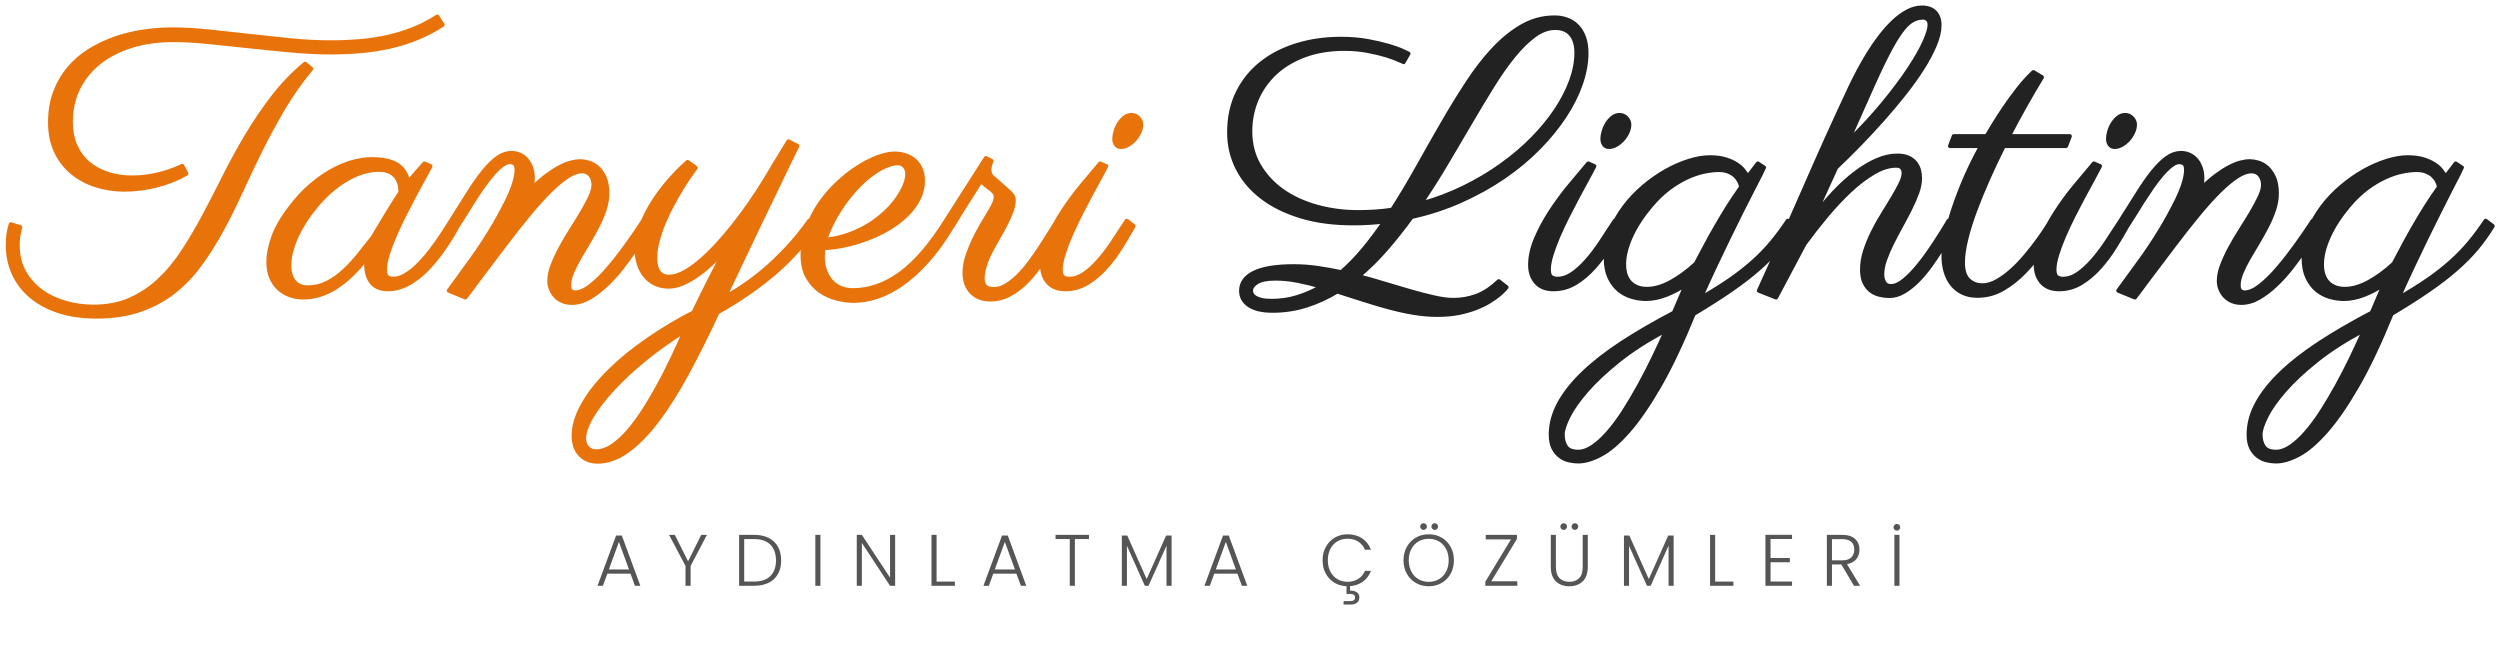
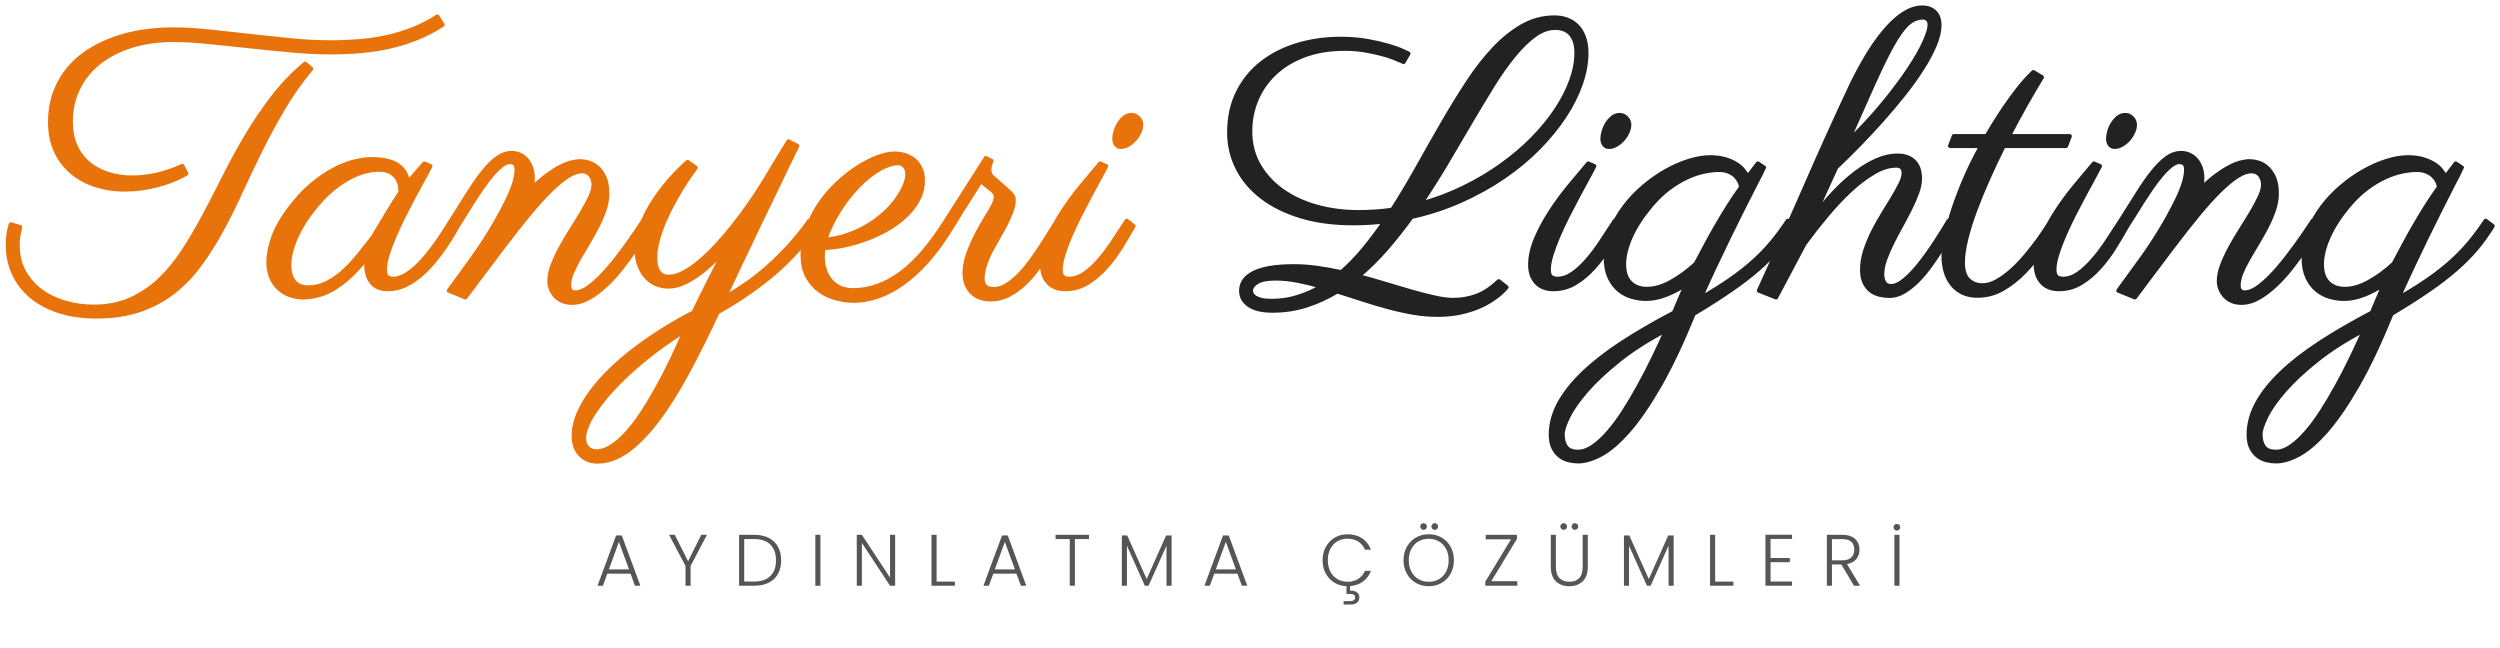
- <svg xmlns="http://www.w3.org/2000/svg" width="1956" height="507" viewBox="-4.0 -75.8 652.1 169.0">
+ <svg xmlns="http://www.w3.org/2000/svg" width="872" height="226" viewBox="-4.0 -75.8 652.1 169.0">
  <g stroke-width="1.1" stroke-linejoin="round">
    <path fill="#e8730a" stroke="#e8730a" d="M110.06-71.48L111.43-69.34Q108.25-67.29 104.81-65.89Q101.37-64.50 97.71-63.67Q94.04-62.84 90.19-62.50Q86.33-62.16 82.37-62.16L82.37-62.16Q77.39-62.16 71.88-62.67Q66.36-63.18 60.91-63.77Q55.47-64.36 50.39-64.87Q45.31-65.38 41.21-65.38L41.21-65.38Q35.21-65.38 30.27-63.84Q25.34-62.30 21.83-59.50Q18.31-56.69 16.38-52.76Q14.45-48.83 14.45-43.99L14.45-43.99Q14.45-40.63 15.60-37.92Q16.75-35.21 18.87-33.35Q21.00-31.49 23.97-30.49Q26.95-29.49 30.57-29.49L30.57-29.49Q33.69-29.49 37.01-30.25Q40.33-31.01 43.55-32.52L43.55-32.52L44.58-30.52Q41.31-28.61 37.04-27.49Q32.76-26.37 28.42-26.37L28.42-26.37Q24.66-26.37 21.19-27.44Q17.72-28.52 15.01-30.69Q12.30-32.86 10.69-36.16Q9.08-39.45 9.08-43.90L9.08-43.90Q9.08-48.29 10.40-51.78Q11.72-55.27 14.01-57.98Q16.31-60.69 19.38-62.60Q22.46-64.50 26.00-65.75Q29.54-66.99 33.35-67.55Q37.16-68.12 40.92-68.12L40.92-68.12Q45.41-68.12 50.56-67.58Q55.71-67.04 61.08-66.43Q66.46-65.82 71.88-65.28Q77.29-64.75 82.37-64.75L82.37-64.75Q86.18-64.75 89.89-65.06Q93.60-65.38 97.09-66.16Q100.59-66.94 103.83-68.24Q107.08-69.53 110.06-71.48L110.06-71.48ZM75.59-59.18L77.15-57.86Q73.00-52.88 69.80-47.44Q66.60-41.99 63.89-36.52Q61.18-31.05 58.74-25.71Q56.30-20.36 53.66-15.55Q51.03-10.74 48.02-6.67Q45.02-2.59 41.19 0.39Q37.35 3.37 32.45 5.05Q27.54 6.74 21.19 6.74L21.19 6.74Q15.58 6.74 11.25 5.30Q6.93 3.86 4.00 1.34Q1.07-1.17-0.44-4.57Q-1.95-7.96-1.95-11.91L-1.95-11.91Q-1.95-13.43-1.76-14.79Q-1.56-16.16-1.17-17.29L-1.17-17.29L1.27-16.55Q0.98-15.58 0.78-14.38Q0.59-13.18 0.59-11.91L0.59-11.91Q0.59-7.86 2.29-4.83Q4.00-1.81 6.79 0.20Q9.57 2.20 13.13 3.20Q16.70 4.20 20.41 4.20L20.41 4.20Q25.78 4.20 29.96 2.34Q34.13 0.49 37.55-2.71Q40.97-5.91 43.77-10.21Q46.58-14.50 49.22-19.43Q51.86-24.37 54.52-29.69Q57.18-35.01 60.28-40.23Q63.38-45.46 67.09-50.32Q70.80-55.18 75.59-59.18L75.59-59.18ZM106.69-33.15L108.25-32.47Q107.62-31.20 106.47-29.15Q105.32-27.10 104.00-24.63Q102.69-22.17 101.34-19.48Q100-16.80 98.90-14.23Q97.80-11.67 97.09-9.40Q96.39-7.13 96.39-5.57L96.39-5.57Q96.39-4.00 97.00-3.54Q97.61-3.08 98.58-3.08L98.58-3.08Q100-3.08 101.49-3.91Q102.98-4.74 104.42-6.05Q105.86-7.37 107.23-9.03Q108.59-10.69 109.79-12.38Q110.99-14.06 111.96-15.60Q112.94-17.14 113.62-18.21L113.62-18.21L115.38-16.85Q114.55-15.28 113.43-13.48Q112.30-11.67 110.96-9.84Q109.62-8.01 108.06-6.30Q106.49-4.59 104.76-3.27Q103.03-1.95 101.12-1.17Q99.22-0.39 97.22-0.39L97.22-0.39Q94.29-0.39 92.92-2.15Q91.55-3.91 91.55-6.69L91.55-6.69Q91.55-6.88 91.58-7.54Q91.60-8.20 91.70-8.59L91.70-8.59Q89.26-5.52 87.04-3.52Q84.81-1.51 82.74-0.34Q80.66 0.83 78.74 1.29Q76.81 1.76 75.05 1.76L75.05 1.76Q73.19 1.76 71.56 1.15Q69.92 0.54 68.68-0.63Q67.43-1.81 66.72-3.52Q66.02-5.22 66.02-7.47L66.02-7.47Q66.02-10.25 67.26-13.84Q68.51-17.43 71.68-21.58L71.68-21.58Q74.37-25.15 77.27-27.59Q80.18-30.03 82.98-31.52Q85.79-33.01 88.33-33.64Q90.87-34.28 92.87-34.28L92.87-34.28Q97.36-34.28 99.66-32.79Q101.95-31.30 102.44-28.22L102.44-28.22Q103.42-29.44 104.49-30.66Q105.57-31.88 106.69-33.15L106.69-33.15ZM93.26-13.92L93.26-13.92Q93.90-14.94 94.82-16.53Q95.75-18.12 96.78-19.80Q97.80-21.48 98.78-23.05Q99.76-24.61 100.49-25.68L100.49-25.68Q100.49-26.12 100.37-27.10Q100.24-28.08 99.71-29.08Q99.17-30.08 98.00-30.81Q96.83-31.54 94.73-31.54L94.73-31.54Q93.21-31.54 91.33-31.08Q89.45-30.62 87.33-29.52Q85.21-28.42 82.96-26.61Q80.71-24.80 78.47-22.12L78.47-22.12Q75.10-18.07 73.27-13.99Q71.44-9.91 71.44-6.64L71.44-6.64Q71.44-3.86 72.71-2.34Q73.97-0.83 76.32-0.83L76.32-0.83Q79.00-0.83 81.35-2.03Q83.69-3.22 85.74-5.13Q87.79-7.03 89.65-9.35Q91.50-11.67 93.26-13.92ZM154.39-25.34L154.39-25.34Q154.39-23.24 153.66-21.07Q152.93-18.90 151.81-16.72Q150.68-14.55 149.41-12.45Q148.14-10.35 147.02-8.40Q145.90-6.45 145.17-4.66Q144.43-2.88 144.43-1.42L144.43-1.42Q144.43-0.29 144.92 0.10Q145.41 0.49 146.00 0.49L146.00 0.49Q147.85 0.49 150.15-1.34Q152.44-3.17 154.81-5.96Q157.18-8.74 159.52-12.01Q161.87-15.28 163.77-18.21L163.77-18.21L165.53-16.85Q165.14-16.26 164.11-14.53Q163.09-12.79 161.57-10.57Q160.06-8.35 158.18-5.93Q156.30-3.52 154.15-1.49Q152.00 0.54 149.73 1.86Q147.46 3.17 145.17 3.17L145.17 3.17Q143.85 3.17 142.77 2.73Q141.70 2.29 140.94 1.51Q140.19 0.73 139.75-0.32Q139.31-1.37 139.31-2.54L139.31-2.54Q139.31-4.44 140.16-6.67Q141.02-8.89 142.29-11.23Q143.55-13.57 145.07-15.94Q146.58-18.31 147.85-20.46Q149.12-22.61 149.98-24.44Q150.83-26.27 150.83-27.59L150.83-27.59Q150.83-29.10 150.02-30.13Q149.22-31.15 147.75-31.15L147.75-31.15Q146.19-31.15 144.14-29.86Q142.09-28.56 139.55-26.07Q137.01-23.58 134.01-19.95Q131.01-16.31 127.49-11.67L127.49-11.67Q125.49-8.98 123.58-6.49L123.58-6.49Q122.75-5.42 121.92-4.30Q121.09-3.17 120.26-2.08Q119.43-0.98 118.70 0.02Q117.97 1.03 117.38 1.76L117.38 1.76L113.09 0L118.80-7.86Q120.02-9.52 121.29-11.43Q122.56-13.33 123.80-15.36Q125.05-17.38 126.17-19.43Q127.29-21.48 128.27-23.44L128.27-23.44Q129.69-26.37 130.22-28.30Q130.76-30.22 130.76-31.40L130.76-31.40Q130.76-32.71 130.27-33.13Q129.79-33.54 128.91-33.54L128.91-33.54Q127.98-33.54 126.78-32.59Q125.59-31.64 124.32-30.15Q123.05-28.66 121.75-26.78Q120.46-24.90 119.29-23.05Q118.12-21.19 117.09-19.53Q116.06-17.87 115.38-16.85L115.38-16.85L113.62-18.21Q116.11-22.12 118.14-25.37Q120.17-28.61 122.05-30.96Q123.93-33.30 125.71-34.59Q127.49-35.89 129.49-35.89L129.49-35.89Q130.57-35.89 131.57-35.45Q132.57-35.01 133.33-34.16Q134.08-33.30 134.52-32.08Q134.96-30.86 134.96-29.25L134.96-29.25Q134.96-27.98 134.67-26.61L134.67-26.61Q136.82-28.71 138.67-30.08Q140.53-31.45 142.09-32.25Q143.65-33.06 144.97-33.40Q146.29-33.74 147.36-33.74L147.36-33.74Q148.29-33.74 149.51-33.40Q150.73-33.06 151.81-32.13Q152.88-31.20 153.64-29.57Q154.39-27.93 154.39-25.34ZM185.40-10.89L185.40-10.89Q183.50-8.79 181.54-7.01Q179.59-5.22 177.69-3.91Q175.78-2.59 173.95-1.83Q172.12-1.07 170.41-1.07L170.41-1.07Q168.51-1.07 166.97-1.78Q165.43-2.49 164.33-3.81Q163.23-5.13 162.65-6.93Q162.06-8.74 162.06-10.94L162.06-10.94Q162.06-13.87 163.28-17.04Q164.50-20.21 166.43-23.22Q168.36-26.22 170.73-28.91Q173.10-31.59 175.34-33.54L175.34-33.54L177.44-32.08Q176.86-31.25 175.83-29.79Q174.80-28.32 173.63-26.39Q172.46-24.46 171.26-22.22Q170.07-19.97 169.09-17.63Q168.12-15.28 167.50-12.94Q166.89-10.60 166.89-8.54L166.89-8.54Q166.89-7.57 167.07-6.67Q167.24-5.76 167.65-5.08Q168.07-4.39 168.75-4.00Q169.43-3.61 170.51-3.61L170.51-3.61Q172.22-3.61 174.24-4.66Q176.27-5.71 178.44-7.54Q180.62-9.38 182.89-11.82Q185.16-14.26 187.35-17.04Q189.55-19.82 191.60-22.78Q193.65-25.73 195.41-28.61L195.41-28.61Q196.97-31.20 198.54-33.81Q200.10-36.43 201.66-38.92L201.66-38.92L203.96-37.74Q203.91-37.65 203.05-35.91Q202.20-34.18 200.78-31.23Q199.37-28.27 197.49-24.39Q195.61-20.51 193.51-16.14Q191.41-11.77 189.23-7.18Q187.06-2.59 185.01 1.76L185.01 1.76Q191.89-2.05 197.49-7.28Q203.08-12.50 207.08-18.21L207.08-18.21L208.89-16.85Q204.64-10.35 198.34-4.86Q192.04 0.63 183.15 5.66L183.15 5.66Q179.10 14.36 175.22 21.53Q171.34 28.71 167.46 33.84Q163.57 38.96 159.69 41.77Q155.81 44.58 151.81 44.58L151.81 44.58Q149.17 44.58 147.41 42.82Q145.65 41.06 145.65 37.79L145.65 37.79Q145.65 35.06 146.88 32.18Q148.10 29.30 150.24 26.39Q152.39 23.49 155.35 20.63Q158.30 17.77 161.79 15.14Q165.28 12.50 169.12 10.11Q172.95 7.71 176.90 5.71L176.90 5.71Q177.93 3.56 179.10 1.20Q180.27-1.17 181.40-3.39Q182.52-5.62 183.57-7.59Q184.62-9.57 185.40-10.89ZM174.66 10.45L174.66 10.45Q169.04 13.92 164.23 17.85Q159.42 21.78 155.88 25.61Q152.34 29.44 150.34 32.81Q148.34 36.18 148.34 38.53L148.34 38.53Q148.34 40.09 149.24 41.02Q150.15 41.94 151.56 41.94L151.56 41.94Q153.47 41.94 155.49 40.65Q157.52 39.36 159.55 37.11Q161.57 34.86 163.57 31.81Q165.58 28.76 167.50 25.27Q169.43 21.78 171.24 17.99Q173.05 14.21 174.66 10.45ZM210.79-11.13L210.79-11.13Q210.69-10.55 210.64-9.96Q210.60-9.38 210.60-8.79L210.60-8.79Q210.60-7.03 211.11-5.44Q211.62-3.86 212.62-2.66Q213.62-1.46 215.11-0.78Q216.60-0.10 218.51-0.10L218.51-0.10Q224.90-0.10 230.86-4.44Q236.82-8.79 242.72-18.21L242.72-18.21L244.38-16.75Q241.16-11.38 237.84-7.69Q234.52-4.00 231.23-1.71Q227.93 0.59 224.76 1.61Q221.58 2.64 218.70 2.64L218.70 2.64Q216.60 2.64 214.26 2.05Q211.91 1.46 209.94 0.10Q207.96-1.27 206.67-3.56Q205.37-5.86 205.37-9.28L205.37-9.28Q205.37-12.94 206.62-16.33Q207.86-19.73 209.86-22.66Q211.87-25.59 214.45-28.00Q217.04-30.42 219.70-32.13Q222.36-33.84 224.90-34.79Q227.44-35.74 229.39-35.74L229.39-35.74Q230.66-35.74 231.98-35.35Q233.30-34.96 234.35-34.13Q235.40-33.30 236.06-31.93Q236.72-30.57 236.72-28.66L236.72-28.66Q236.72-26.07 235.52-23.80Q234.33-21.53 232.32-19.60Q230.32-17.68 227.69-16.14Q225.05-14.60 222.17-13.53Q219.29-12.45 216.36-11.82Q213.43-11.18 210.79-11.13ZM211.18-13.23L211.18-13.23Q214.45-13.57 217.33-14.60Q220.21-15.63 222.61-17.11Q225-18.60 226.88-20.36Q228.76-22.12 230.03-23.93Q231.30-25.73 231.98-27.39Q232.67-29.05 232.67-30.37L232.67-30.37Q232.67-31.69 231.96-32.47Q231.25-33.25 230.27-33.25L230.27-33.25Q228.13-33.25 225.44-31.71Q222.75-30.18 220.07-27.47Q217.38-24.76 215.01-21.09Q212.65-17.43 211.18-13.23ZM271.73-18.21L273.54-16.85Q272.80-15.77 271.80-13.94Q270.80-12.11 269.48-9.99Q268.16-7.86 266.58-5.66Q264.99-3.47 263.11-1.71Q261.23 0.05 259.03 1.17Q256.84 2.29 254.35 2.29L254.35 2.29Q252.98 2.29 251.76 1.88Q250.54 1.46 249.61 0.59Q248.68-0.29 248.14-1.59Q247.61-2.88 247.61-4.64L247.61-4.64Q247.61-7.03 248.56-9.64Q249.51-12.26 250.78-14.70Q252.05-17.14 253.32-19.17Q254.59-21.19 255.18-22.41L255.18-22.41Q255.76-23.63 255.76-24.51L255.76-24.51Q255.76-25.15 255.35-25.63Q254.93-26.12 254.32-26.59Q253.71-27.05 253.05-27.56Q252.39-28.08 251.95-28.81L251.95-28.81Q250.73-26.86 249.46-24.85L249.46-24.85Q248.34-23.14 247.02-21.02Q245.70-18.90 244.48-16.85L244.48-16.85L242.72-18.21L253.17-34.57L254.59-33.84Q254.49-33.54 254.27-32.91Q254.05-32.28 254.05-31.54L254.05-31.54Q254.05-31.01 254.22-30.49Q254.39-29.98 254.93-29.54L254.93-29.54Q256.88-27.78 258.01-26.83Q259.13-25.88 259.64-25.32Q260.16-24.76 260.28-24.39Q260.40-24.02 260.40-23.44L260.40-23.44Q260.40-22.85 260.21-22.02Q260.01-21.19 259.55-20.02Q259.08-18.85 258.28-17.26Q257.47-15.67 256.25-13.57L256.25-13.57Q255.52-12.30 254.81-11.01Q254.10-9.72 253.54-8.40Q252.98-7.08 252.64-5.76Q252.29-4.44 252.29-3.22L252.29-3.22Q252.29-2.29 252.56-1.73Q252.83-1.17 253.27-0.88Q253.71-0.59 254.22-0.49Q254.74-0.39 255.22-0.39L255.22-0.39Q256.84-0.39 258.42-1.34Q260.01-2.29 261.55-3.81Q263.09-5.32 264.53-7.25Q265.97-9.18 267.29-11.18Q268.60-13.18 269.73-15.01Q270.85-16.85 271.73-18.21L271.73-18.21ZM293.65-43.31L293.65-43.31Q293.65-42.33 293.16-41.28Q292.68-40.23 291.92-39.40Q291.16-38.57 290.23-38.04Q289.31-37.50 288.38-37.50L288.38-37.50Q287.55-37.50 287.11-38.11Q286.67-38.72 286.67-39.60L286.67-39.60Q286.67-40.38 286.96-41.46Q287.26-42.53 287.84-43.48Q288.43-44.43 289.26-45.12Q290.09-45.80 291.16-45.80L291.16-45.80Q292.19-45.80 292.92-45.02Q293.65-44.24 293.65-43.31ZM282.96-33.15L284.52-32.47Q283.89-31.20 282.74-29.13Q281.59-27.05 280.27-24.58Q278.96-22.12 277.59-19.41Q276.22-16.70 275.12-14.14Q274.02-11.57 273.34-9.33Q272.66-7.08 272.66-5.52L272.66-5.52Q272.66-4.10 273.24-3.59Q273.83-3.08 274.90-3.08L274.90-3.08Q276.90-3.08 278.81-4.39Q280.71-5.71 282.59-7.84Q284.47-9.96 286.28-12.70Q288.09-15.43 289.89-18.21L289.89-18.21L291.65-16.85Q290.23-14.31 288.45-11.43Q286.67-8.54 284.47-6.08Q282.28-3.61 279.64-2.00Q277.00-0.39 273.88-0.39L273.88-0.39Q270.95-0.39 269.38-2.15Q267.82-3.91 267.82-6.69L267.82-6.69Q267.82-9.96 269.34-13.53Q270.85-17.09 273.12-20.58Q275.39-24.07 278.05-27.29Q280.71-30.52 282.96-33.15L282.96-33.15Z" />
    <path fill="#222222" stroke="#222222" d="M370.97 6.30L370.97 6.30Q367.80 6.30 364.55 5.74Q361.31 5.18 357.99 4.27Q354.67 3.37 351.35 2.29Q348.03 1.22 344.80 0.20L344.80 0.20Q340.95 2.54 336.75 3.88Q332.55 5.22 327.91 5.22L327.91 5.22Q323.95 5.22 321.85 3.81Q319.75 2.39 319.75 0.05L319.75 0.05Q319.75-3.03 323.17-4.69Q326.59-6.35 333.52-6.35L333.52-6.35Q336.55-6.35 339.63-5.91Q342.70-5.47 345.88-4.79L345.88-4.79Q348.95-7.47 351.74-10.84Q354.52-14.21 357.16-18.07L357.16-18.07Q355.15-17.82 353.10-17.70Q351.05-17.58 348.95-17.58L348.95-17.58Q341.29-17.58 335.28-19.41Q329.28-21.24 325.13-24.44Q320.97-27.64 318.80-31.96Q316.63-36.28 316.63-41.26L316.63-41.26Q316.63-47.12 318.88-51.66Q321.12-56.20 325.05-59.30Q328.98-62.40 334.30-64.04Q339.63-65.67 345.73-65.67L345.73-65.67Q349.59-65.67 352.76-65.09Q355.94-64.50 358.25-63.82Q360.57-63.13 361.89-62.50Q363.21-61.87 363.36-61.82L363.36-61.82L362.09-59.62Q362.04-59.62 360.87-60.18Q359.70-60.74 357.64-61.38Q355.59-62.01 352.76-62.55Q349.93-63.09 346.66-63.09L346.66-63.09Q340.90-63.09 336.33-61.40Q331.77-59.72 328.62-56.79Q325.47-53.86 323.78-49.93Q322.10-46.00 322.10-41.55L322.10-41.55Q322.10-36.57 324.39-32.64Q326.69-28.71 330.54-26.00Q334.40-23.29 339.50-21.88Q344.61-20.46 350.22-20.46L350.22-20.46Q352.52-20.46 354.74-20.61Q356.96-20.75 359.16-21.09L359.16-21.09Q362.63-26.51 365.87-32.32Q369.12-38.13 372.34-43.70Q375.56-49.27 378.84-54.27Q382.11-59.28 385.65-63.04Q389.19-66.80 393.09-69.02Q397-71.24 401.49-71.24L401.49-71.24Q403.25-71.24 404.76-70.68Q406.28-70.12 407.40-68.97Q408.52-67.82 409.16-66.06Q409.79-64.31 409.79-61.96L409.79-61.96Q409.79-58.15 408.33-53.93Q406.86-49.71 404.08-45.48Q401.30-41.26 397.29-37.18Q393.29-33.11 388.21-29.64Q383.13-26.17 377.08-23.46Q371.02-20.75 364.19-19.24L364.19-19.24Q360.96-14.79 357.55-10.86Q354.13-6.93 350.32-3.76L350.32-3.76Q354.03-2.78 357.60-1.68Q361.16-0.59 364.36 0.32Q367.56 1.22 370.29 1.83Q373.03 2.44 375.13 2.44L375.13 2.44Q378.25 2.44 381.16 1.37Q384.06 0.29 386.94-2.44L386.94-2.44L388.94-0.88Q388.89-0.83 388.41-0.27Q387.92 0.29 386.94 1.10Q385.96 1.90 384.50 2.81Q383.04 3.71 381.06 4.49Q379.08 5.27 376.57 5.79Q374.05 6.30 370.97 6.30ZM401.69-68.55L401.69-68.55Q398.95-68.55 396.27-66.60Q393.58-64.65 390.85-61.30Q388.11-57.96 385.31-53.44Q382.50-48.93 379.52-43.82Q376.54-38.72 373.32-33.30Q370.10-27.88 366.58-22.66L366.58-22.66Q372.44-24.27 377.74-26.86Q383.04-29.44 387.55-32.67Q392.07-35.89 395.71-39.58Q399.34-43.26 401.91-47.12Q404.47-50.98 405.84-54.76Q407.21-58.54 407.21-62.01L407.21-62.01Q407.21-63.82 406.77-65.06Q406.33-66.31 405.57-67.09Q404.81-67.87 403.81-68.21Q402.81-68.55 401.69-68.55ZM327.62 2.69L327.62 2.69Q331.23 2.69 334.45 1.68Q337.67 0.68 340.70-1.07L340.70-1.07Q337.48-2.00 334.48-2.59Q331.47-3.17 328.69-3.17L328.69-3.17Q325.37-3.17 323.83-2.20Q322.29-1.22 322.29 0.05L322.29 0.05Q322.29 0.44 322.51 0.90Q322.73 1.37 323.32 1.76Q323.90 2.15 324.93 2.42Q325.96 2.69 327.62 2.69ZM420.97-43.31L420.97-43.31Q420.97-42.33 420.49-41.28Q420.00-40.23 419.24-39.40Q418.48-38.57 417.56-38.04Q416.63-37.50 415.70-37.50L415.70-37.50Q414.87-37.50 414.43-38.11Q413.99-38.72 413.99-39.60L413.99-39.60Q413.99-40.38 414.29-41.46Q414.58-42.53 415.16-43.48Q415.75-44.43 416.58-45.12Q417.41-45.80 418.48-45.80L418.48-45.80Q419.51-45.80 420.24-45.02Q420.97-44.24 420.97-43.31ZM410.28-33.15L411.84-32.47Q411.21-31.20 410.06-29.13Q408.91-27.05 407.60-24.58Q406.28-22.12 404.91-19.41Q403.54-16.70 402.44-14.14Q401.35-11.57 400.66-9.33Q399.98-7.08 399.98-5.52L399.98-5.52Q399.98-4.10 400.56-3.59Q401.15-3.08 402.22-3.08L402.22-3.08Q404.23-3.08 406.13-4.39Q408.04-5.71 409.92-7.84Q411.79-9.96 413.60-12.70Q415.41-15.43 417.21-18.21L417.21-18.21L418.97-16.85Q417.56-14.31 415.77-11.43Q413.99-8.54 411.79-6.08Q409.60-3.61 406.96-2.00Q404.32-0.39 401.20-0.39L401.20-0.39Q398.27-0.39 396.71-2.15Q395.14-3.91 395.14-6.69L395.14-6.69Q395.14-9.96 396.66-13.53Q398.17-17.09 400.44-20.58Q402.71-24.07 405.37-27.29Q408.04-30.52 410.28-33.15L410.28-33.15ZM435.82-1.66L435.82-1.66Q433.28 0.05 430.57 1.10Q427.86 2.15 425.37 2.15L425.37 2.15Q423.51 2.15 421.66 1.61Q419.80 1.07 418.29-0.17Q416.78-1.42 415.82-3.47Q414.87-5.52 414.87-8.54L414.87-8.54Q414.87-12.21 416.19-15.58Q417.51-18.95 419.71-21.85Q421.90-24.76 424.73-27.15Q427.57-29.54 430.57-31.23Q433.57-32.91 436.55-33.84Q439.53-34.77 441.97-34.77L441.97-34.77Q444.36-34.77 446.05-34.25Q447.73-33.74 448.90-32.98Q450.08-32.23 450.76-31.35Q451.44-30.47 451.88-29.69L451.88-29.69L454.52-33.15L456.13-32.08Q456.13-32.03 455.35-30.54Q454.57-29.05 453.30-26.56Q452.03-24.07 450.34-20.73Q448.66-17.38 446.83-13.62Q445.00-9.86 443.12-5.86Q441.24-1.86 439.53 2.00L439.53 2.00Q443.97-0.54 447.34-2.88Q450.71-5.22 453.37-7.62Q456.03-10.01 458.18-12.60Q460.33-15.19 462.33-18.21L462.33-18.21L464.14-16.85Q462.19-13.67 459.92-10.96Q457.64-8.25 454.59-5.59Q451.54-2.93 447.46-0.12Q443.39 2.69 437.77 6.05L437.77 6.05Q433.13 17.43 428.84 24.88Q424.54 32.32 420.71 36.67Q416.87 41.02 413.58 42.77Q410.28 44.53 407.64 44.53L407.64 44.53Q406.57 44.53 405.33 44.26Q404.08 43.99 403.01 43.21Q401.93 42.43 401.22 41.06Q400.52 39.70 400.52 37.55L400.52 37.55Q400.52 33.45 402.69 29.44Q404.86 25.44 408.99 21.48Q413.11 17.53 419.09 13.62Q425.08 9.72 432.64 5.76L432.64 5.76Q433.57 3.66 434.35 1.78Q435.13-0.10 435.82-1.66ZM438.36-7.03L438.36-7.03Q439.68-9.52 440.97-11.94Q442.26-14.36 443.66-16.77Q445.05-19.19 446.63-21.73Q448.22-24.27 450.17-27.00L450.17-27.00Q450.08-27.73 449.69-28.52Q449.29-29.30 448.61-29.96Q447.93-30.62 446.85-31.05Q445.78-31.49 444.31-31.49L444.31-31.49Q442.65-31.49 440.53-31.05Q438.41-30.62 436.06-29.54Q433.72-28.47 431.30-26.66Q428.88-24.85 426.59-22.12L426.59-22.12Q423.22-18.12 421.41-14.14Q419.61-10.16 419.61-6.88L419.61-6.88Q419.61-3.71 421.22-2.08Q422.83-0.44 425.61-0.44L425.61-0.44Q428.54-0.44 431.84-2.25Q435.13-4.05 438.36-7.03ZM407.64 42.04L407.64 42.04Q409.50 42.04 411.50 40.67Q413.50 39.31 415.55 36.94Q417.61 34.57 419.61 31.45Q421.61 28.32 423.56 24.78Q425.52 21.24 427.30 17.53Q429.08 13.82 430.69 10.25L430.69 10.25Q423.42 14.06 418.26 18.19Q413.11 22.31 409.84 26.07Q406.57 29.83 405.08 32.86Q403.59 35.89 403.59 37.50L403.59 37.50Q403.59 39.50 404.47 40.77Q405.35 42.04 407.64 42.04ZM474.93-32.13L468.97-19.09Q471.56-22.61 474.34-25.56Q477.13-28.52 479.96-30.66Q482.79-32.81 485.55-34.01Q488.31-35.21 490.90-35.21L490.90-35.21Q492.65-35.21 493.80-34.67Q494.95-34.13 495.61-33.28Q496.27-32.42 496.54-31.40Q496.80-30.37 496.80-29.35L496.80-29.35Q496.80-27.59 496.07-25.56Q495.34-23.54 494.24-21.34Q493.14-19.14 491.87-16.85Q490.60-14.55 489.50-12.35Q488.41-10.16 487.67-8.08Q486.94-6.01 486.94-4.20L486.94-4.20Q486.94-3.08 487.45-2.12Q487.97-1.17 489.29-1.17L489.29-1.17Q490.85-1.17 492.75-2.76Q494.66-4.35 496.63-6.81Q498.61-9.28 500.59-12.30Q502.57-15.33 504.28-18.21L504.28-18.21L506.03-16.85Q505.50-16.11 504.57-14.48Q503.64-12.84 502.40-10.82Q501.15-8.79 499.61-6.64Q498.07-4.49 496.34-2.71Q494.61-0.93 492.70 0.22Q490.80 1.37 488.85 1.37L488.85 1.37Q487.58 1.37 486.31 1.07Q485.04 0.78 484.01 0Q482.99-0.78 482.35-2.12Q481.72-3.47 481.72-5.52L481.72-5.52Q481.72-7.91 482.52-10.38Q483.33-12.84 484.52-15.26Q485.72-17.68 487.14-19.95Q488.55-22.22 489.75-24.22Q490.95-26.22 491.75-27.86Q492.56-29.49 492.56-30.62L492.56-30.62Q492.56-32.62 490.60-32.62L490.60-32.62Q487.82-32.62 484.72-30.79Q481.62-28.96 478.49-26.03Q475.37-23.10 472.34-19.46Q469.31-15.82 466.68-12.21L466.68-12.21L459.26 1.76L454.81 0Q461.01-13.53 466.75-26.73Q472.49-39.94 478.54-52.83L478.54-52.83Q479.47-54.83 480.72-57.18Q481.96-59.52 483.40-61.87Q484.84-64.21 486.50-66.36Q488.16-68.51 489.92-70.17Q491.68-71.83 493.56-72.83Q495.44-73.83 497.34-73.83L497.34-73.83Q499.49-73.83 500.69-72.63Q501.88-71.44 501.88-69.24L501.88-69.24Q501.88-66.94 500.66-64.04Q499.44-61.13 497.39-57.91Q495.34-54.69 492.63-51.27Q489.92-47.85 486.92-44.48Q483.91-41.11 480.84-37.96Q477.76-34.81 474.93-32.13L474.93-32.13ZM497.59-71.24L497.59-71.24Q495.39-71.24 493.56-69.56Q491.73-67.87 489.58-64.01Q487.43-60.16 484.65-53.96Q481.86-47.75 477.86-38.72L477.86-38.72Q483.23-43.95 487.26-48.85Q491.29-53.76 493.97-57.81Q496.66-61.87 498.00-64.87Q499.34-67.87 499.34-69.34L499.34-69.34Q499.34-70.21 498.86-70.73Q498.37-71.24 497.59-71.24ZM505.64-40.28L514.19-40.28Q514.68-41.11 515.92-43.16Q517.17-45.21 518.85-47.71Q520.54-50.20 522.51-52.71Q524.49-55.22 526.39-56.98L526.39-56.98L528.59-55.66Q526.49-52.20 524.29-48.32Q522.10-44.43 519.95-40.28L519.95-40.28L535.87-40.28L534.89-37.74L518.63-37.74Q516.43-33.35 514.50-29.00Q512.58-24.66 511.11-20.70Q509.65-16.75 508.82-13.31Q507.99-9.86 507.99-7.32L507.99-7.32Q507.99-4.15 509.45-2.76Q510.92-1.37 513.06-1.37L513.06-1.37Q514.97-1.37 516.97-2.51Q518.97-3.66 520.90-5.42Q522.83-7.18 524.56-9.28Q526.30-11.38 527.64-13.23Q528.98-15.09 529.86-16.48Q530.74-17.87 530.94-18.21L530.94-18.21L532.74-16.85Q531.03-14.01 528.88-10.84Q526.74-7.67 524.12-4.96Q521.51-2.25 518.44-0.46Q515.36 1.32 511.79 1.32L511.79 1.32Q509.60 1.32 507.96 0.54Q506.33-0.24 505.20-1.64Q504.08-3.03 503.52-4.93Q502.96-6.84 502.96-9.08L502.96-9.08Q502.96-10.55 503.42-13.23Q503.88-15.92 505.01-19.60Q506.13-23.29 508.01-27.88Q509.89-32.47 512.77-37.74L512.77-37.74L504.67-37.74L505.64-40.28ZM552.86-43.31L552.86-43.31Q552.86-42.33 552.37-41.28Q551.88-40.23 551.13-39.40Q550.37-38.57 549.44-38.04Q548.51-37.50 547.59-37.50L547.59-37.50Q546.76-37.50 546.32-38.11Q545.88-38.72 545.88-39.60L545.88-39.60Q545.88-40.38 546.17-41.46Q546.46-42.53 547.05-43.48Q547.63-44.43 548.46-45.12Q549.29-45.80 550.37-45.80L550.37-45.80Q551.39-45.80 552.13-45.02Q552.86-44.24 552.86-43.31ZM542.17-33.15L543.73-32.47Q543.09-31.20 541.95-29.13Q540.80-27.05 539.48-24.58Q538.16-22.12 536.79-19.41Q535.43-16.70 534.33-14.14Q533.23-11.57 532.55-9.33Q531.86-7.08 531.86-5.52L531.86-5.52Q531.86-4.10 532.45-3.59Q533.04-3.08 534.11-3.08L534.11-3.08Q536.11-3.08 538.02-4.39Q539.92-5.71 541.80-7.84Q543.68-9.96 545.49-12.70Q547.29-15.43 549.10-18.21L549.10-18.21L550.86-16.85Q549.44-14.31 547.66-11.43Q545.88-8.54 543.68-6.08Q541.48-3.61 538.85-2.00Q536.21-0.39 533.08-0.39L533.08-0.39Q530.15-0.39 528.59-2.15Q527.03-3.91 527.03-6.69L527.03-6.69Q527.03-9.96 528.54-13.53Q530.06-17.09 532.33-20.58Q534.60-24.07 537.26-27.29Q539.92-30.52 542.17-33.15L542.17-33.15ZM589.87-25.34L589.87-25.34Q589.87-23.24 589.14-21.07Q588.41-18.90 587.28-16.72Q586.16-14.55 584.89-12.45Q583.62-10.35 582.50-8.40Q581.38-6.45 580.64-4.66Q579.91-2.88 579.91-1.42L579.91-1.42Q579.91-0.29 580.40 0.10Q580.89 0.49 581.47 0.49L581.47 0.49Q583.33 0.49 585.62-1.34Q587.92-3.17 590.29-5.96Q592.65-8.74 595.00-12.01Q597.34-15.28 599.25-18.21L599.25-18.21L601.00-16.85Q600.61-16.26 599.59-14.53Q598.56-12.79 597.05-10.57Q595.54-8.35 593.66-5.93Q591.78-3.52 589.63-1.49Q587.48 0.54 585.21 1.86Q582.94 3.17 580.64 3.17L580.64 3.17Q579.32 3.17 578.25 2.73Q577.18 2.29 576.42 1.51Q575.66 0.73 575.22-0.32Q574.78-1.37 574.78-2.54L574.78-2.54Q574.78-4.44 575.64-6.67Q576.49-8.89 577.76-11.23Q579.03-13.57 580.54-15.94Q582.06-18.31 583.33-20.46Q584.60-22.61 585.45-24.44Q586.31-26.27 586.31-27.59L586.31-27.59Q586.31-29.10 585.50-30.13Q584.70-31.15 583.23-31.15L583.23-31.15Q581.67-31.15 579.62-29.86Q577.57-28.56 575.03-26.07Q572.49-23.58 569.49-19.95Q566.48-16.31 562.97-11.67L562.97-11.67Q560.96-8.98 559.06-6.49L559.06-6.49Q558.23-5.42 557.40-4.30Q556.57-3.17 555.74-2.08Q554.91-0.98 554.18 0.02Q553.45 1.03 552.86 1.76L552.86 1.76L548.56 0L554.28-7.86Q555.50-9.52 556.77-11.43Q558.04-13.33 559.28-15.36Q560.53-17.38 561.65-19.43Q562.77-21.48 563.75-23.44L563.75-23.44Q565.16-26.37 565.70-28.30Q566.24-30.22 566.24-31.40L566.24-31.40Q566.24-32.71 565.75-33.13Q565.26-33.54 564.38-33.54L564.38-33.54Q563.46-33.54 562.26-32.59Q561.06-31.64 559.79-30.15Q558.52-28.66 557.23-26.78Q555.94-24.90 554.76-23.05Q553.59-21.19 552.57-19.53Q551.54-17.87 550.86-16.85L550.86-16.85L549.10-18.21Q551.59-22.12 553.62-25.37Q555.64-28.61 557.52-30.96Q559.40-33.30 561.18-34.59Q562.97-35.89 564.97-35.89L564.97-35.89Q566.04-35.89 567.04-35.45Q568.04-35.01 568.80-34.16Q569.56-33.30 570.00-32.08Q570.44-30.86 570.44-29.25L570.44-29.25Q570.44-27.98 570.14-26.61L570.14-26.61Q572.29-28.71 574.15-30.08Q576.00-31.45 577.57-32.25Q579.13-33.06 580.45-33.40Q581.77-33.74 582.84-33.74L582.84-33.74Q583.77-33.74 584.99-33.40Q586.21-33.06 587.28-32.13Q588.36-31.20 589.11-29.57Q589.87-27.93 589.87-25.34ZM617.85-1.66L617.85-1.66Q615.31 0.05 612.60 1.10Q609.89 2.15 607.40 2.15L607.40 2.15Q605.54 2.15 603.69 1.61Q601.83 1.07 600.32-0.17Q598.81-1.42 597.85-3.47Q596.90-5.52 596.90-8.54L596.90-8.54Q596.90-12.21 598.22-15.58Q599.54-18.95 601.74-21.85Q603.93-24.76 606.77-27.15Q609.60-29.54 612.60-31.23Q615.60-32.91 618.58-33.84Q621.56-34.77 624.00-34.77L624.00-34.77Q626.39-34.77 628.08-34.25Q629.76-33.74 630.94-32.98Q632.11-32.23 632.79-31.35Q633.47-30.47 633.91-29.69L633.91-29.69L636.55-33.15L638.16-32.08Q638.16-32.03 637.38-30.54Q636.60-29.05 635.33-26.56Q634.06-24.07 632.38-20.73Q630.69-17.38 628.86-13.62Q627.03-9.86 625.15-5.86Q623.27-1.86 621.56 2.00L621.56 2.00Q626.00-0.54 629.37-2.88Q632.74-5.22 635.40-7.62Q638.06-10.01 640.21-12.60Q642.36-15.19 644.36-18.21L644.36-18.21L646.17-16.85Q644.22-13.67 641.95-10.96Q639.68-8.25 636.62-5.59Q633.57-2.93 629.50-0.12Q625.42 2.69 619.80 6.05L619.80 6.05Q615.16 17.43 610.87 24.88Q606.57 32.32 602.74 36.67Q598.90 41.02 595.61 42.77Q592.31 44.53 589.68 44.53L589.68 44.53Q588.60 44.53 587.36 44.26Q586.11 43.99 585.04 43.21Q583.96 42.43 583.25 41.06Q582.55 39.70 582.55 37.55L582.55 37.55Q582.55 33.45 584.72 29.44Q586.89 25.44 591.02 21.48Q595.14 17.53 601.13 13.62Q607.11 9.72 614.68 5.76L614.68 5.76Q615.60 3.66 616.38 1.78Q617.17-0.10 617.85-1.66ZM620.39-7.03L620.39-7.03Q621.71-9.52 623.00-11.94Q624.29-14.36 625.69-16.77Q627.08-19.19 628.67-21.73Q630.25-24.27 632.21-27.00L632.21-27.00Q632.11-27.73 631.72-28.52Q631.33-29.30 630.64-29.96Q629.96-30.62 628.88-31.05Q627.81-31.49 626.35-31.49L626.35-31.49Q624.69-31.49 622.56-31.05Q620.44-30.62 618.09-29.54Q615.75-28.47 613.33-26.66Q610.92-24.85 608.62-22.12L608.62-22.12Q605.25-18.12 603.45-14.14Q601.64-10.16 601.64-6.88L601.64-6.88Q601.64-3.71 603.25-2.08Q604.86-0.44 607.64-0.44L607.64-0.44Q610.57-0.44 613.87-2.25Q617.17-4.05 620.39-7.03ZM589.68 42.04L589.68 42.04Q591.53 42.04 593.53 40.67Q595.54 39.31 597.59 36.94Q599.64 34.57 601.64 31.45Q603.64 28.32 605.59 24.78Q607.55 21.24 609.33 17.53Q611.11 13.82 612.72 10.25L612.72 10.25Q605.45 14.06 600.30 18.19Q595.14 22.31 591.87 26.07Q588.60 29.83 587.11 32.86Q585.62 35.89 585.62 37.50L585.62 37.50Q585.62 39.50 586.50 40.77Q587.38 42.04 589.68 42.04Z" />
  </g>
  <path fill="#555555" d="M161.62 76.98L160.47 73.83L154.42 73.83L153.26 76.98L151.86 76.98L156.70 63.87L158.20 63.87L163.03 76.98L161.62 76.98ZM154.82 72.72L160.07 72.72L157.44 65.54L154.82 72.72ZM178.91 63.70L180.40 63.70L176.14 71.81L176.14 76.98L174.81 76.98L174.81 71.81L170.52 63.70L172.02 63.70L175.48 70.60L178.91 63.70ZM192.73 63.70Q194.93 63.70 196.51 64.50Q198.09 65.30 198.92 66.80Q199.76 68.30 199.76 70.37L199.76 70.37Q199.76 72.42 198.92 73.91Q198.09 75.40 196.51 76.19Q194.93 76.98 192.73 76.98L192.73 76.98L188.79 76.98L188.79 63.70L192.73 63.70ZM192.73 75.88Q195.50 75.88 196.96 74.42Q198.41 72.97 198.41 70.37L198.41 70.37Q198.41 67.75 196.96 66.27Q195.50 64.80 192.73 64.80L192.73 64.80L190.12 64.80L190.12 75.88L192.73 75.88ZM208.67 63.70L210.00 63.70L210.00 76.98L208.67 76.98L208.67 63.70ZM229.49 63.70L229.49 76.98L228.16 76.98L220.81 65.81L220.81 76.98L219.48 76.98L219.48 63.70L220.81 63.70L228.16 74.85L228.16 63.70L229.49 63.70ZM240.30 63.70L240.30 75.90L245.07 75.90L245.07 76.98L238.97 76.98L238.97 63.70L240.30 63.70ZM262.29 76.98L261.13 73.83L255.09 73.83L253.93 76.98L252.52 76.98L257.37 63.87L258.87 63.87L263.69 76.98L262.29 76.98ZM255.48 72.72L260.73 72.72L258.11 65.54L255.48 72.72ZM271.33 63.70L280.05 63.70L280.05 64.80L276.37 64.80L276.37 76.98L275.04 76.98L275.04 64.80L271.33 64.80L271.33 63.70ZM300.17 63.87L301.60 63.87L301.60 76.98L300.27 76.98L300.27 66.51L295.59 76.98L294.62 76.98L289.95 66.55L289.95 76.98L288.62 76.98L288.62 63.87L290.03 63.87L295.10 75.23L300.17 63.87ZM319.93 76.98L318.77 73.83L312.73 73.83L311.57 76.98L310.17 76.98L315.01 63.87L316.51 63.87L321.34 76.98L319.93 76.98ZM313.13 72.72L318.37 72.72L315.75 65.54L313.13 72.72ZM347.48 75.94Q349.14 75.94 350.30 75.18Q351.47 74.43 352.04 73.10L352.04 73.10L353.60 73.10Q352.94 74.85 351.52 75.89Q350.10 76.92 348.15 77.08L348.15 77.08L348.15 78.25Q349.27 78.22 349.92 78.68Q350.58 79.15 350.58 80.02L350.58 80.02Q350.58 80.88 349.97 81.38Q349.36 81.88 348.36 81.88L348.36 81.88L346.46 81.88L346.46 80.99L348.09 80.99Q348.79 80.99 349.13 80.75Q349.46 80.51 349.46 80.02L349.46 80.02Q349.46 79.11 348.09 79.11L348.09 79.11L347.22 79.11L347.22 77.09Q345.45 77.04 344.02 76.15Q342.60 75.27 341.79 73.76Q340.98 72.25 340.98 70.33L340.98 70.33Q340.98 68.37 341.84 66.82Q342.69 65.28 344.18 64.41Q345.66 63.55 347.48 63.55L347.48 63.55Q349.71 63.55 351.29 64.60Q352.88 65.66 353.60 67.58L353.60 67.58L352.04 67.58Q351.47 66.23 350.30 65.47Q349.14 64.71 347.48 64.71L347.48 64.71Q346.02 64.71 344.85 65.39Q343.68 66.07 343.02 67.36Q342.35 68.64 342.35 70.33L342.35 70.33Q342.35 72.02 343.02 73.29Q343.68 74.57 344.85 75.25Q346.02 75.94 347.48 75.94L347.48 75.94ZM368.67 77.11Q366.82 77.11 365.32 76.25Q363.82 75.38 362.96 73.84Q362.09 72.29 362.09 70.33L362.09 70.33Q362.09 68.37 362.96 66.82Q363.82 65.28 365.32 64.41Q366.82 63.55 368.67 63.55L368.67 63.55Q370.53 63.55 372.03 64.41Q373.53 65.28 374.39 66.82Q375.24 68.37 375.24 70.33L375.24 70.33Q375.24 72.29 374.39 73.84Q373.53 75.38 372.03 76.25Q370.53 77.11 368.67 77.11L368.67 77.11ZM368.67 75.95Q370.15 75.95 371.33 75.27Q372.51 74.59 373.19 73.30Q373.87 72.02 373.87 70.33L373.87 70.33Q373.87 68.64 373.19 67.37Q372.51 66.09 371.33 65.41Q370.15 64.73 368.67 64.73L368.67 64.73Q367.19 64.73 366.01 65.41Q364.83 66.09 364.15 67.37Q363.46 68.64 363.46 70.33L363.46 70.33Q363.46 72.02 364.15 73.30Q364.83 74.59 366.01 75.27Q367.19 75.95 368.67 75.95L368.67 75.95ZM367.32 62.41Q366.96 62.41 366.70 62.15Q366.44 61.89 366.44 61.53L366.44 61.53Q366.44 61.17 366.70 60.92Q366.96 60.66 367.32 60.66L367.32 60.66Q367.68 60.66 367.94 60.92Q368.19 61.17 368.19 61.53L368.19 61.53Q368.19 61.89 367.94 62.15Q367.68 62.41 367.32 62.41L367.32 62.41ZM370.24 62.41Q369.88 62.41 369.63 62.15Q369.37 61.89 369.37 61.53L369.37 61.53Q369.37 61.17 369.63 60.92Q369.88 60.66 370.24 60.66L370.24 60.66Q370.61 60.66 370.85 60.92Q371.10 61.17 371.10 61.53L371.10 61.53Q371.10 61.89 370.85 62.15Q370.61 62.41 370.24 62.41L370.24 62.41ZM391.68 64.76L384.99 75.80L391.77 75.80L391.77 76.98L383.43 76.98L383.43 75.92L390.12 64.88L383.54 64.88L383.54 63.70L391.68 63.70L391.68 64.76ZM400.51 63.70L401.84 63.70L401.84 72.06Q401.84 74.04 402.78 74.99Q403.72 75.94 405.36 75.94L405.36 75.94Q406.99 75.94 407.91 74.99Q408.83 74.05 408.83 72.06L408.83 72.06L408.83 63.70L410.16 63.70L410.16 72.04Q410.16 74.57 408.82 75.84Q407.48 77.11 405.34 77.11L405.34 77.11Q403.19 77.11 401.85 75.84Q400.51 74.57 400.51 72.04L400.51 72.04L400.51 63.70ZM403.87 62.41Q403.51 62.41 403.26 62.15Q403.00 61.89 403.00 61.53L403.00 61.53Q403.00 61.17 403.26 60.92Q403.51 60.66 403.87 60.66L403.87 60.66Q404.24 60.66 404.49 60.92Q404.75 61.17 404.75 61.53L404.75 61.53Q404.75 61.89 404.49 62.15Q404.24 62.41 403.87 62.41L403.87 62.41ZM406.80 62.41Q406.44 62.41 406.18 62.15Q405.93 61.89 405.93 61.53L405.93 61.53Q405.93 61.17 406.18 60.92Q406.44 60.66 406.80 60.66L406.80 60.66Q407.16 60.66 407.41 60.92Q407.66 61.17 407.66 61.53L407.66 61.53Q407.66 61.89 407.41 62.15Q407.16 62.41 406.80 62.41L406.80 62.41ZM431.14 63.87L432.56 63.87L432.56 76.98L431.23 76.98L431.23 66.51L426.56 76.98L425.59 76.98L420.92 66.55L420.92 76.98L419.59 76.98L419.59 63.87L420.99 63.87L426.07 75.23L431.14 63.87ZM443.38 63.70L443.38 75.90L448.14 75.90L448.14 76.98L442.05 76.98L442.05 63.70L443.38 63.70ZM463.44 64.78L457.83 64.78L457.83 69.74L462.87 69.74L462.87 70.84L457.83 70.84L457.83 75.88L463.44 75.88L463.44 76.98L456.50 76.98L456.50 63.68L463.44 63.68L463.44 64.78ZM481.19 76.98L479.59 76.98L476.30 71.43L473.85 71.43L473.85 76.98L472.52 76.98L472.52 63.70L476.51 63.70Q478.73 63.70 479.88 64.76Q481.03 65.83 481.03 67.56L481.03 67.56Q481.03 69.00 480.21 70.02Q479.38 71.03 477.77 71.34L477.77 71.34L481.19 76.98ZM473.85 64.82L473.85 70.35L476.53 70.35Q478.09 70.35 478.88 69.59Q479.67 68.83 479.67 67.56L479.67 67.56Q479.67 66.25 478.91 65.53Q478.15 64.82 476.51 64.82L476.51 64.82L473.85 64.82ZM490.13 63.70L491.46 63.70L491.46 76.98L490.13 76.98L490.13 63.70ZM490.78 62.60Q490.42 62.60 490.16 62.34Q489.91 62.08 489.91 61.72L489.91 61.72Q489.91 61.36 490.16 61.11Q490.42 60.85 490.78 60.85L490.78 60.85Q491.14 60.85 491.40 61.11Q491.65 61.36 491.65 61.72L491.65 61.72Q491.65 62.08 491.40 62.34Q491.14 62.60 490.78 62.60L490.78 62.60Z" />
</svg>
